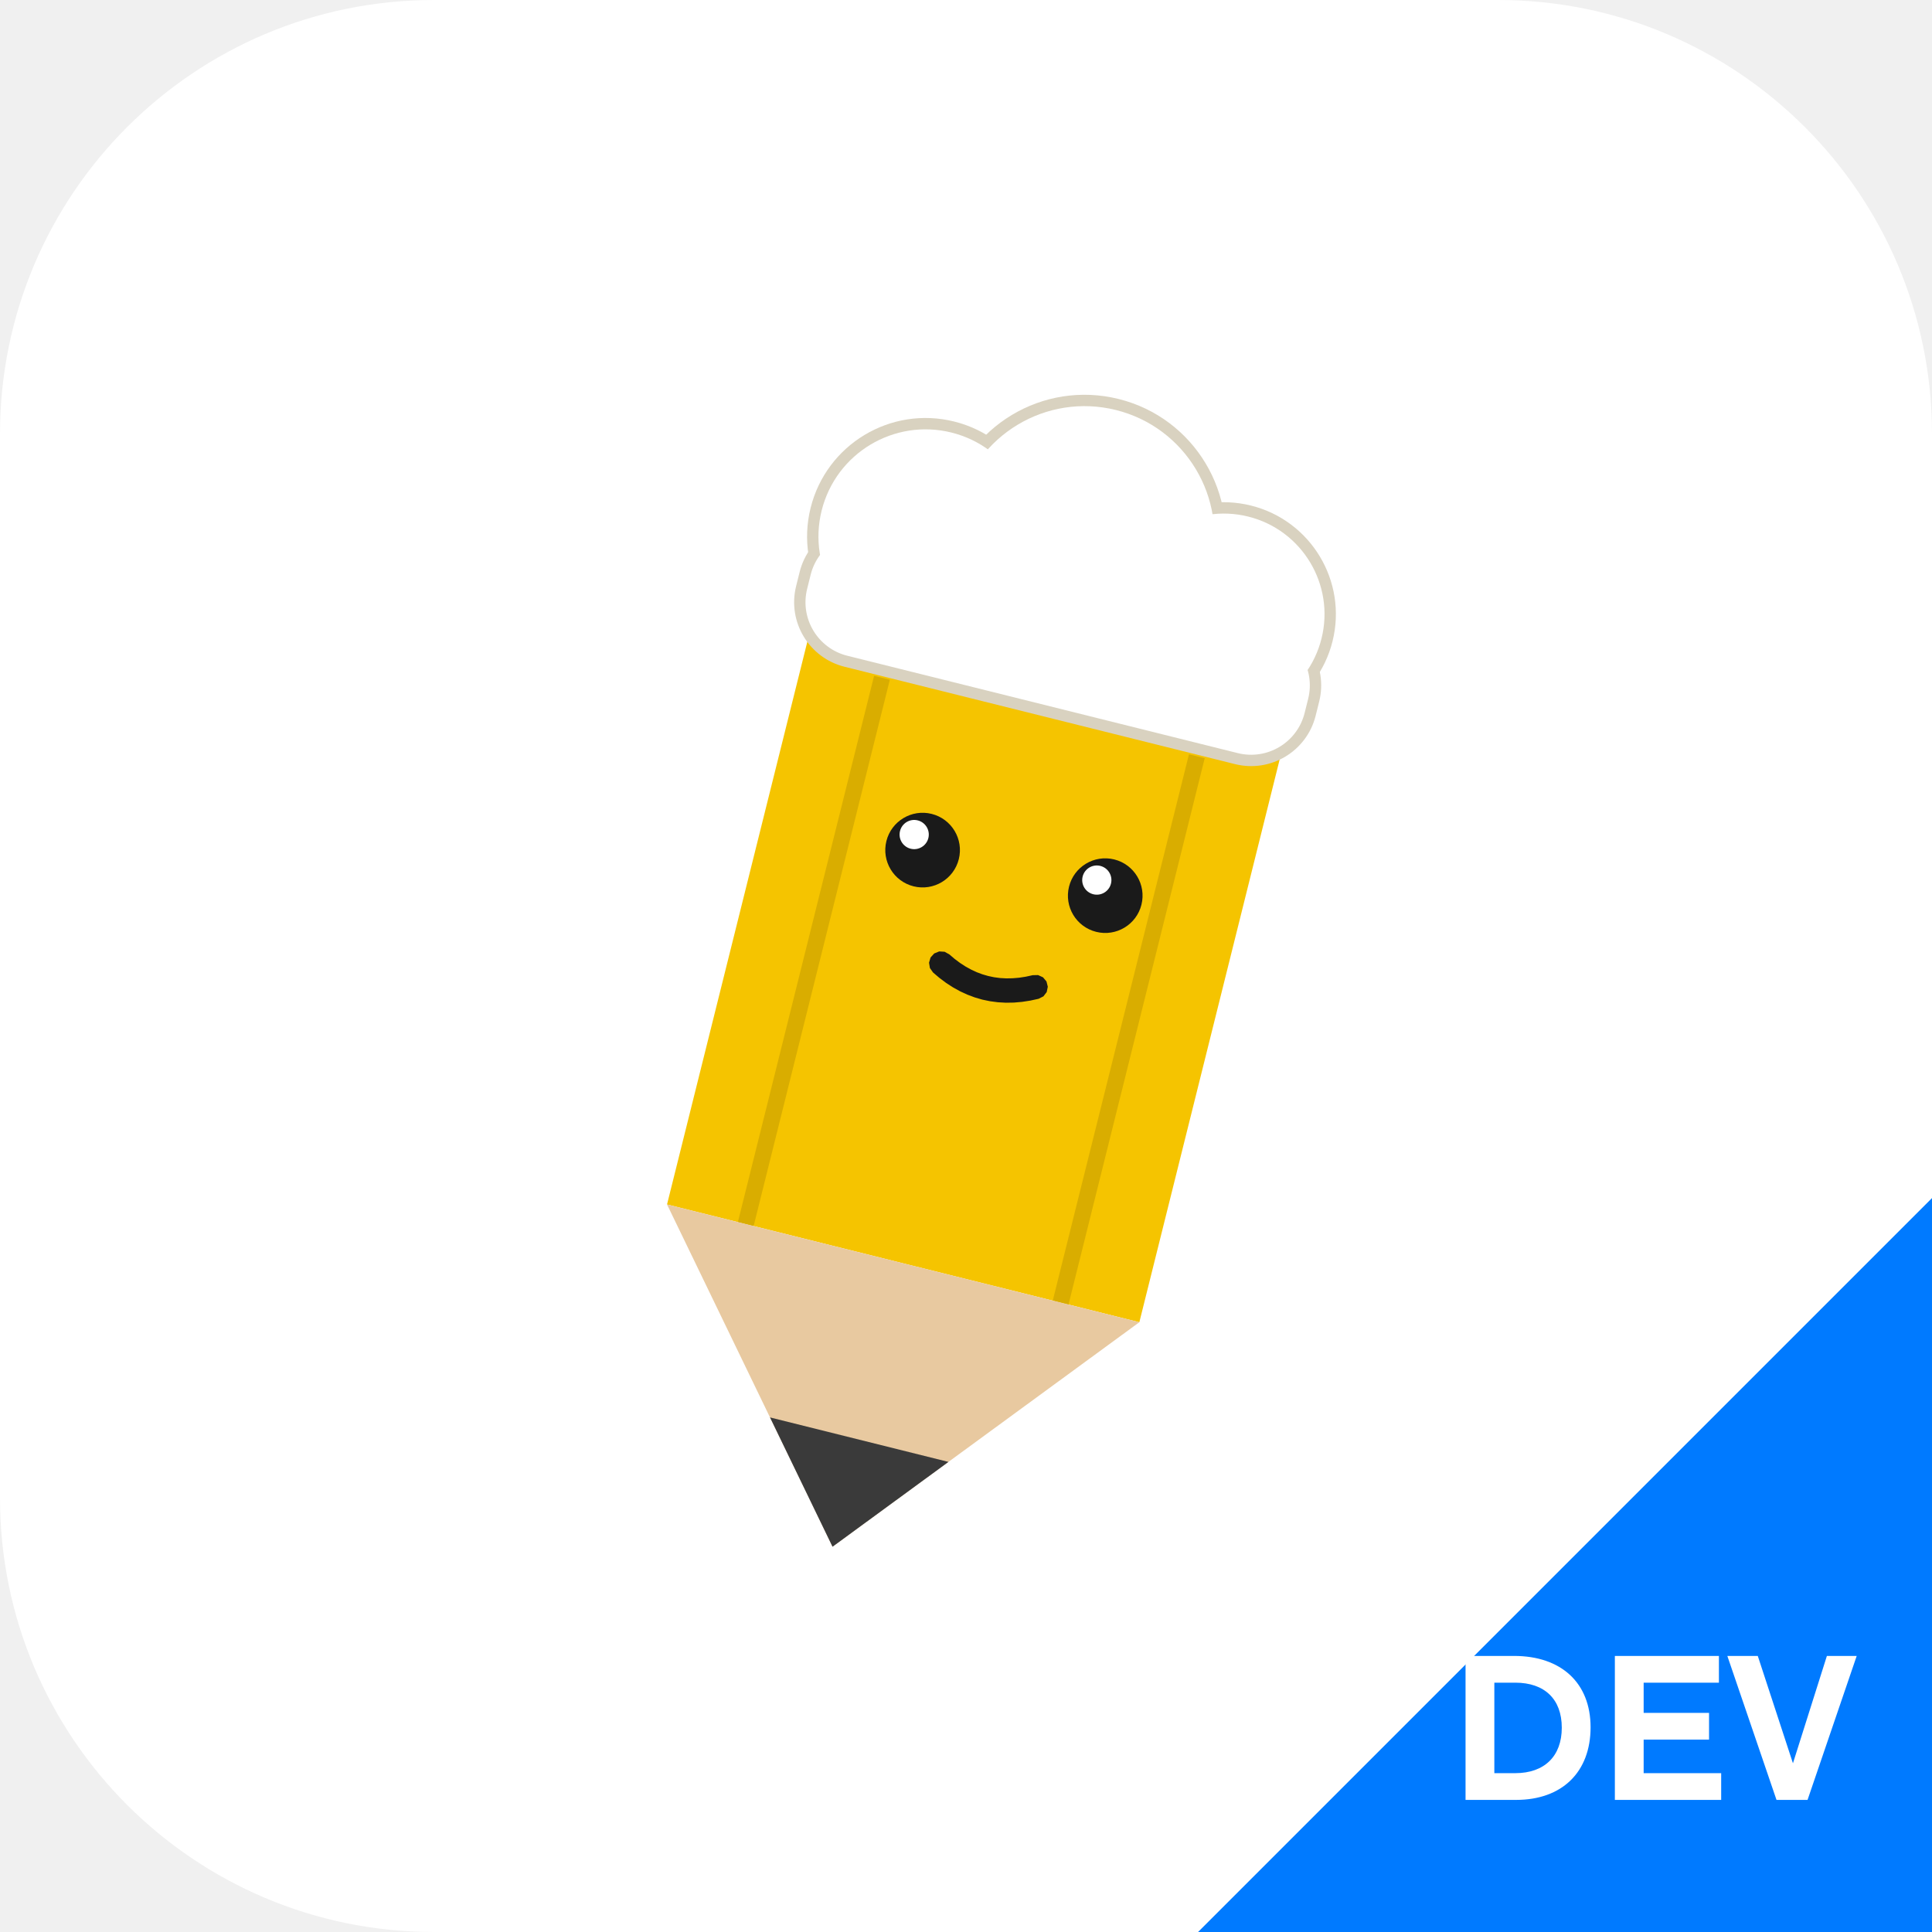
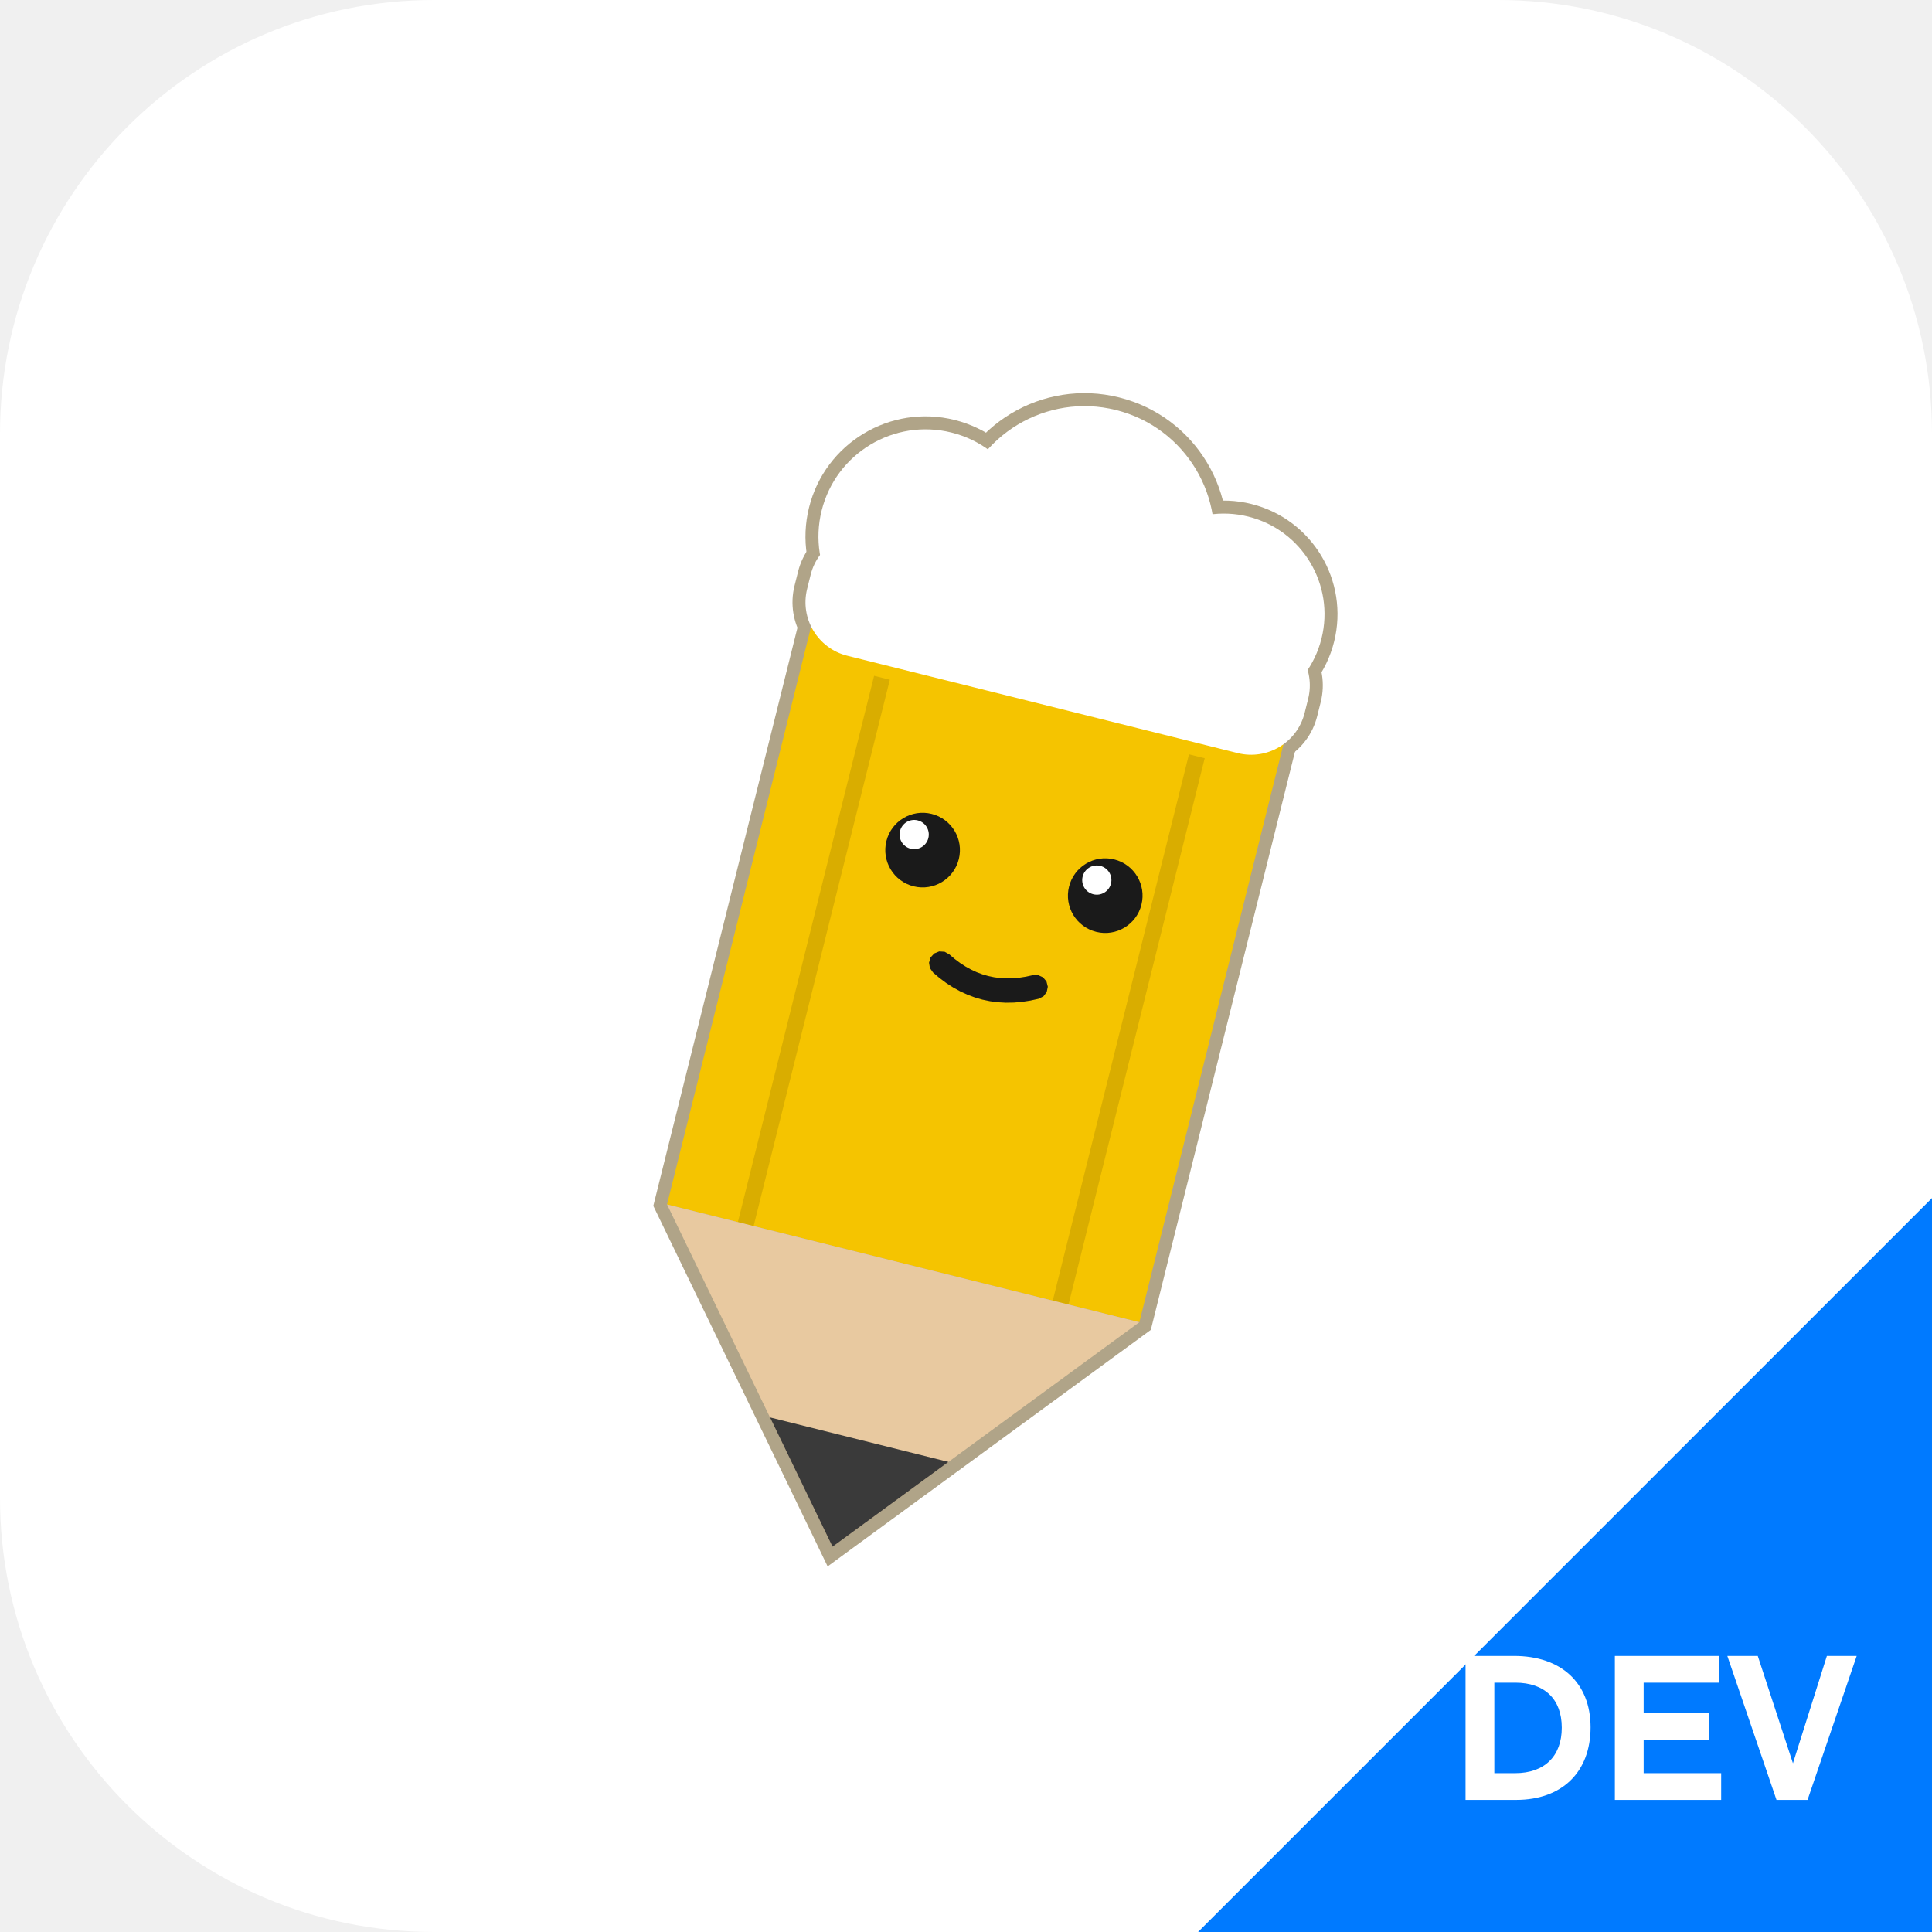
<svg xmlns="http://www.w3.org/2000/svg" viewBox="0 0 1024 1024">
  <path d="M230 0 L794 0 C921.03 0 1024 102.97 1024 230 L1024 794 C1024 921.03 921.03 1024 794 1024 L230 1024 C102.97 1024 0 921.03 0 794 L0 230 C0 102.97 102.97 0 230 0 Z" fill="#FFFFFF" />
+   <path d="M427.59 312.95 L691.28 378.7 L609.95 704.88 L438.66 830.22 L346.27 639.14 Z" fill="#B0A488" />
+   <path d="M466.78 276.63 L673.73 328.23 C693.08 333.06 704.86 352.66 700.04 372.02 L698.16 379.53 C693.34 398.88 673.73 410.66 654.38 405.84 L447.43 354.24 C428.08 349.41 416.3 329.81 421.12 310.45 L423 302.94 C427.82 283.59 447.43 271.81 466.78 276.63 Z" fill="#B0A488" />
+   <path d="M552.32 299.73 C543.81 333.84 509.27 354.59 475.17 346.09 C441.07 337.58 420.31 303.04 428.82 268.94 C437.32 234.84 471.86 214.08 505.96 222.59 C540.06 231.09 560.82 265.63 552.32 299.73 Z" fill="#B0A488" />
+   <path d="M648.26 302.38 C638.15 342.94 597.08 367.62 556.52 357.51 C515.97 347.4 491.29 306.32 501.4 265.77 C511.51 225.21 552.59 200.53 593.14 210.64 C633.7 220.75 658.38 261.83 648.26 302.38 Z" fill="#B0A488" />
+   <path d="M707.11 340.1 C699.06 372.36 666.39 391.99 634.13 383.95 C601.87 375.9 582.24 343.23 590.28 310.97 C598.33 278.71 631 259.08 663.26 267.12 C695.52 275.17 715.15 307.84 707.11 340.1 Z" fill="#B0A488" />
  <path d="M432.6 321.29 L682.94 383.71 L603.88 700.8 L353.54 638.38 Z" fill="#F5C400" />
  <path d="M463.29 358.19 L471.63 360.27 L399.44 649.83 L391.09 647.75 Z" fill="#D9AD00" />
  <path d="M630.18 399.8 L638.52 401.88 L566.33 691.44 L557.98 689.36 Z" fill="#D9AD00" />
  <path d="M353.54 638.38 L603.88 700.8 L441.26 819.79 Z" fill="#E8C9A0" />
  <path d="M408.12 751.26 L502.7 774.84 L441.26 819.79 Z" fill="#3A3A3A" />
-   <path d="M466.57 277.47 L673.52 329.07 C692.41 333.78 703.91 352.91 699.2 371.81 L697.33 379.32 C692.62 398.21 673.48 409.71 654.59 405 L447.64 353.4 C428.75 348.69 417.25 329.56 421.96 310.66 L423.83 303.15 C428.54 284.26 447.68 272.76 466.57 277.47 Z" fill="#D9D2C0" />
-   <path d="M551.48 299.52 C543.09 333.17 509.02 353.64 475.38 345.25 C441.74 336.86 421.26 302.79 429.65 269.15 C438.04 235.51 472.11 215.03 505.75 223.42 C539.4 231.81 559.87 265.88 551.48 299.52 Z" fill="#D9D2C0" />
-   <path d="M647.43 302.18 C637.43 342.27 596.83 366.67 556.73 356.67 C516.64 346.68 492.24 306.07 502.23 265.97 C512.23 225.88 552.84 201.48 592.93 211.48 C633.03 221.47 657.43 262.08 647.43 302.18 Z" fill="#D9D2C0" />
-   <path d="M706.27 339.89 C698.34 371.69 666.14 391.04 634.34 383.11 C602.54 375.18 583.19 342.98 591.12 311.18 C599.05 279.38 631.25 260.03 663.05 267.96 C694.85 275.89 714.2 308.09 706.27 339.89 Z" fill="#D9D2C0" />
  <path d="M465.12 283.31 L672.06 334.91 C687.73 338.81 697.27 354.68 693.36 370.35 L691.49 377.86 C687.58 393.53 671.71 403.07 656.04 399.16 L449.1 347.56 C433.43 343.66 423.89 327.79 427.8 312.12 L429.67 304.61 C433.58 288.94 449.45 279.4 465.12 283.31 Z" fill="#FFFFFF" />
  <path d="M545.64 298.07 C538.06 328.48 507.25 346.99 476.83 339.41 C446.42 331.83 427.91 301.02 435.49 270.61 C443.08 240.19 473.88 221.68 504.3 229.26 C534.71 236.85 553.22 267.65 545.64 298.07 Z" fill="#FFFFFF" />
  <path d="M641.59 300.72 C632.4 337.59 595.06 360.02 558.19 350.83 C521.32 341.64 498.88 304.3 508.08 267.43 C517.27 230.56 554.61 208.13 591.48 217.32 C628.34 226.51 650.78 263.85 641.59 300.72 Z" fill="#FFFFFF" />
  <path d="M700.43 338.43 C693.31 367.01 664.37 384.4 635.8 377.27 C607.22 370.15 589.84 341.21 596.96 312.64 C604.08 284.06 633.02 266.68 661.6 273.8 C690.17 280.92 707.56 309.86 700.43 338.43 Z" fill="#FFFFFF" />
  <path d="M508.19 455.36 C505.55 465.96 494.82 472.41 484.22 469.77 C473.62 467.13 467.17 456.39 469.81 445.79 C472.45 435.19 483.19 428.74 493.79 431.38 C504.39 434.03 510.84 444.76 508.19 455.36 Z" fill="#1A1A1A" />
  <path d="M604.99 479.5 C602.35 490.1 591.61 496.55 581.01 493.9 C570.41 491.26 563.96 480.53 566.61 469.93 C569.25 459.33 579.98 452.88 590.58 455.52 C601.18 458.16 607.63 468.9 604.99 479.5 Z" fill="#1A1A1A" />
  <path d="M492.05 444.2 C491.01 448.35 486.81 450.87 482.66 449.84 C478.52 448.8 475.99 444.6 477.03 440.46 C478.06 436.31 482.26 433.78 486.41 434.82 C490.56 435.85 493.08 440.05 492.05 444.2 Z" fill="#FFFFFF" />
  <path d="M588.84 468.33 C587.81 472.48 583.61 475.01 579.46 473.97 C575.31 472.94 572.79 468.74 573.82 464.59 C574.86 460.44 579.06 457.92 583.2 458.95 C587.35 459.99 589.88 464.19 588.84 468.33 Z" fill="#FFFFFF" />
  <path d="M494.52 515.43 L497.96 518.35 L501.49 520.99 L505.13 523.34 L508.87 525.41 L512.71 527.18 L516.64 528.65 L520.65 529.82 L524.74 530.67 L528.9 531.22 L533.12 531.46 L537.39 531.39 L541.71 531.01 L546.08 530.34 L550.48 529.38 L553.04 528.08 L554.78 525.8 L555.36 522.99 L554.66 520.2 L552.82 518 L550.21 516.81 L547.34 516.87 L543.71 517.66 L540.17 518.21 L536.73 518.5 L533.37 518.56 L530.1 518.38 L526.9 517.96 L523.77 517.3 L520.7 516.41 L517.68 515.28 L514.71 513.9 L511.77 512.28 L508.87 510.4 L506 508.26 L503.17 505.85 L500.66 504.45 L497.79 504.28 L495.14 505.36 L493.21 507.49 L492.41 510.25 L492.87 513.08 Z" fill="#1A1A1A" />
  <path d="M635,1024L1024,1024L1024,635Z" fill="#007AFF" />
  <path d="M776.77 953.98L803.59 953.98C827.78 953.98 843.04 939.37 843.04 915.50C843.04 891.85 827.35 877.68 802.50 877.68L776.77 877.68ZM803.15 939.81L792.03 939.81L792.03 891.85L803.15 891.85C818.52 891.85 827.78 900.46 827.78 915.72C827.78 930.87 818.52 939.81 803.15 939.81ZM855.91 953.98L912.26 953.98L912.26 939.81L871.17 939.81L871.17 922.04L905.83 922.04L905.83 907.87L871.17 907.87L871.17 891.85L911.06 891.85L911.06 877.68L855.91 877.68ZM941.58 953.98L958.04 953.98L984.09 877.68L968.29 877.68L950.30 934.58L931.66 877.68L915.53 877.68Z" fill="#FFFFFF" />
</svg>
